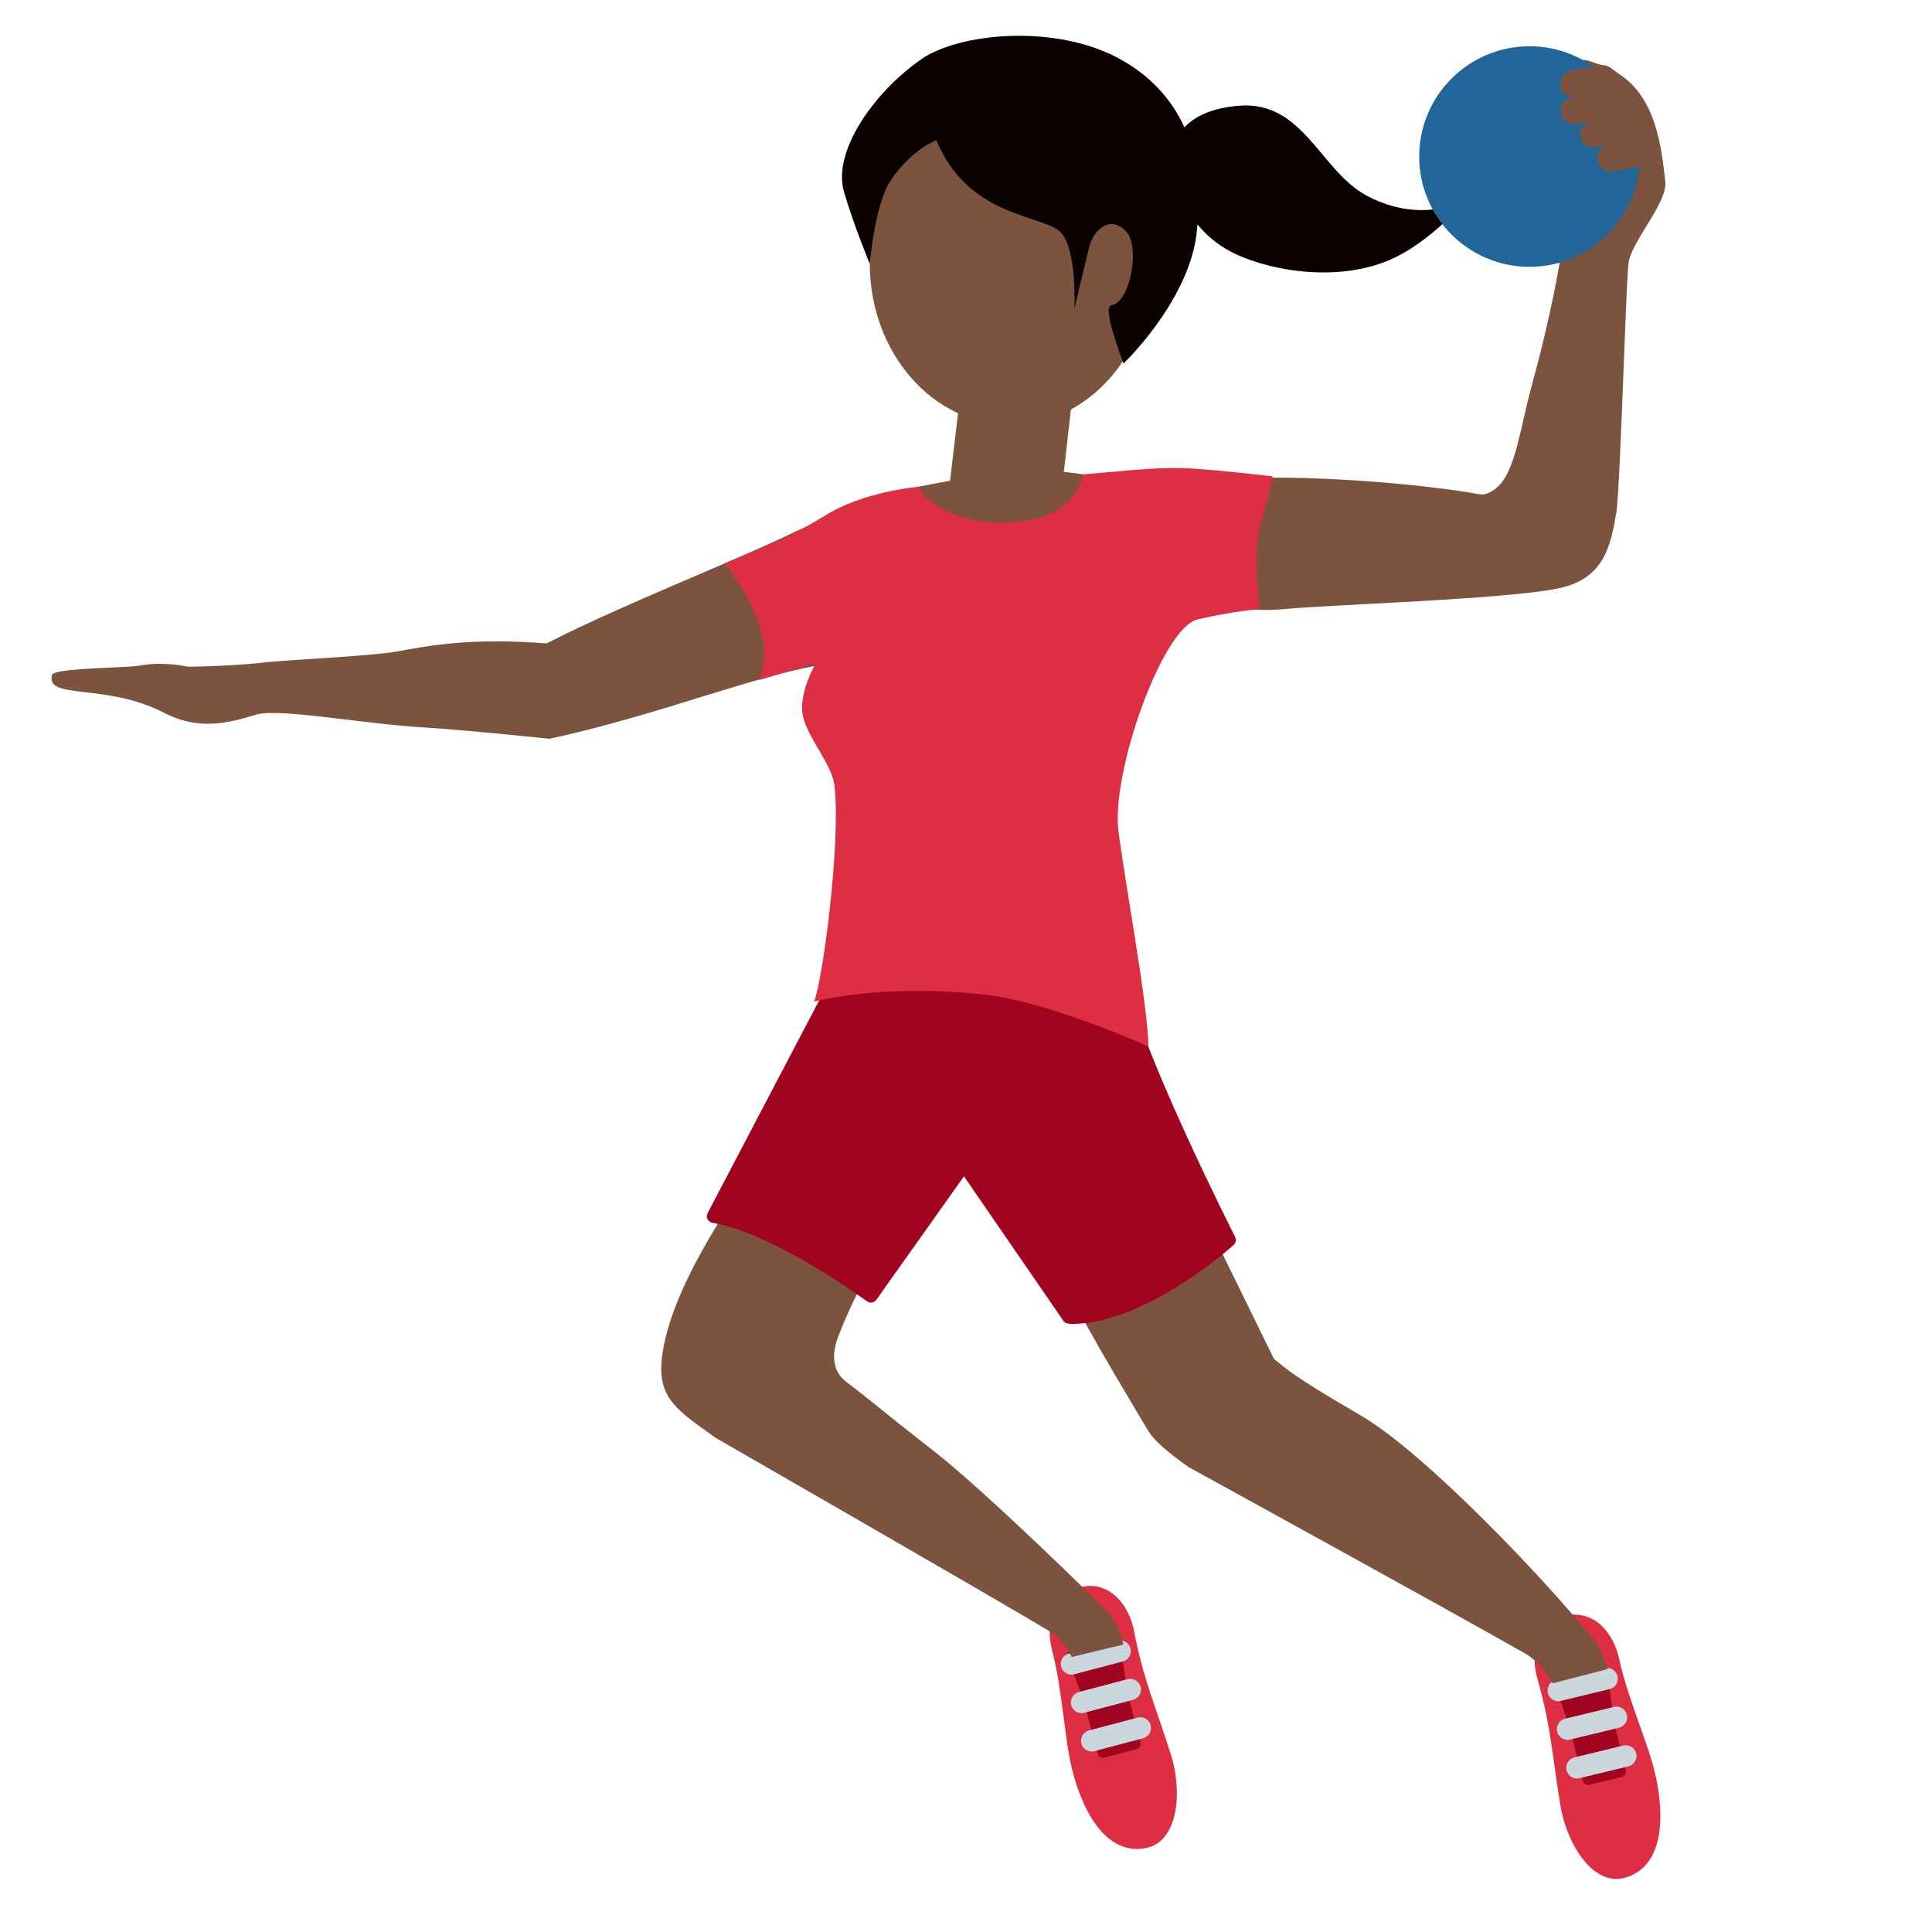
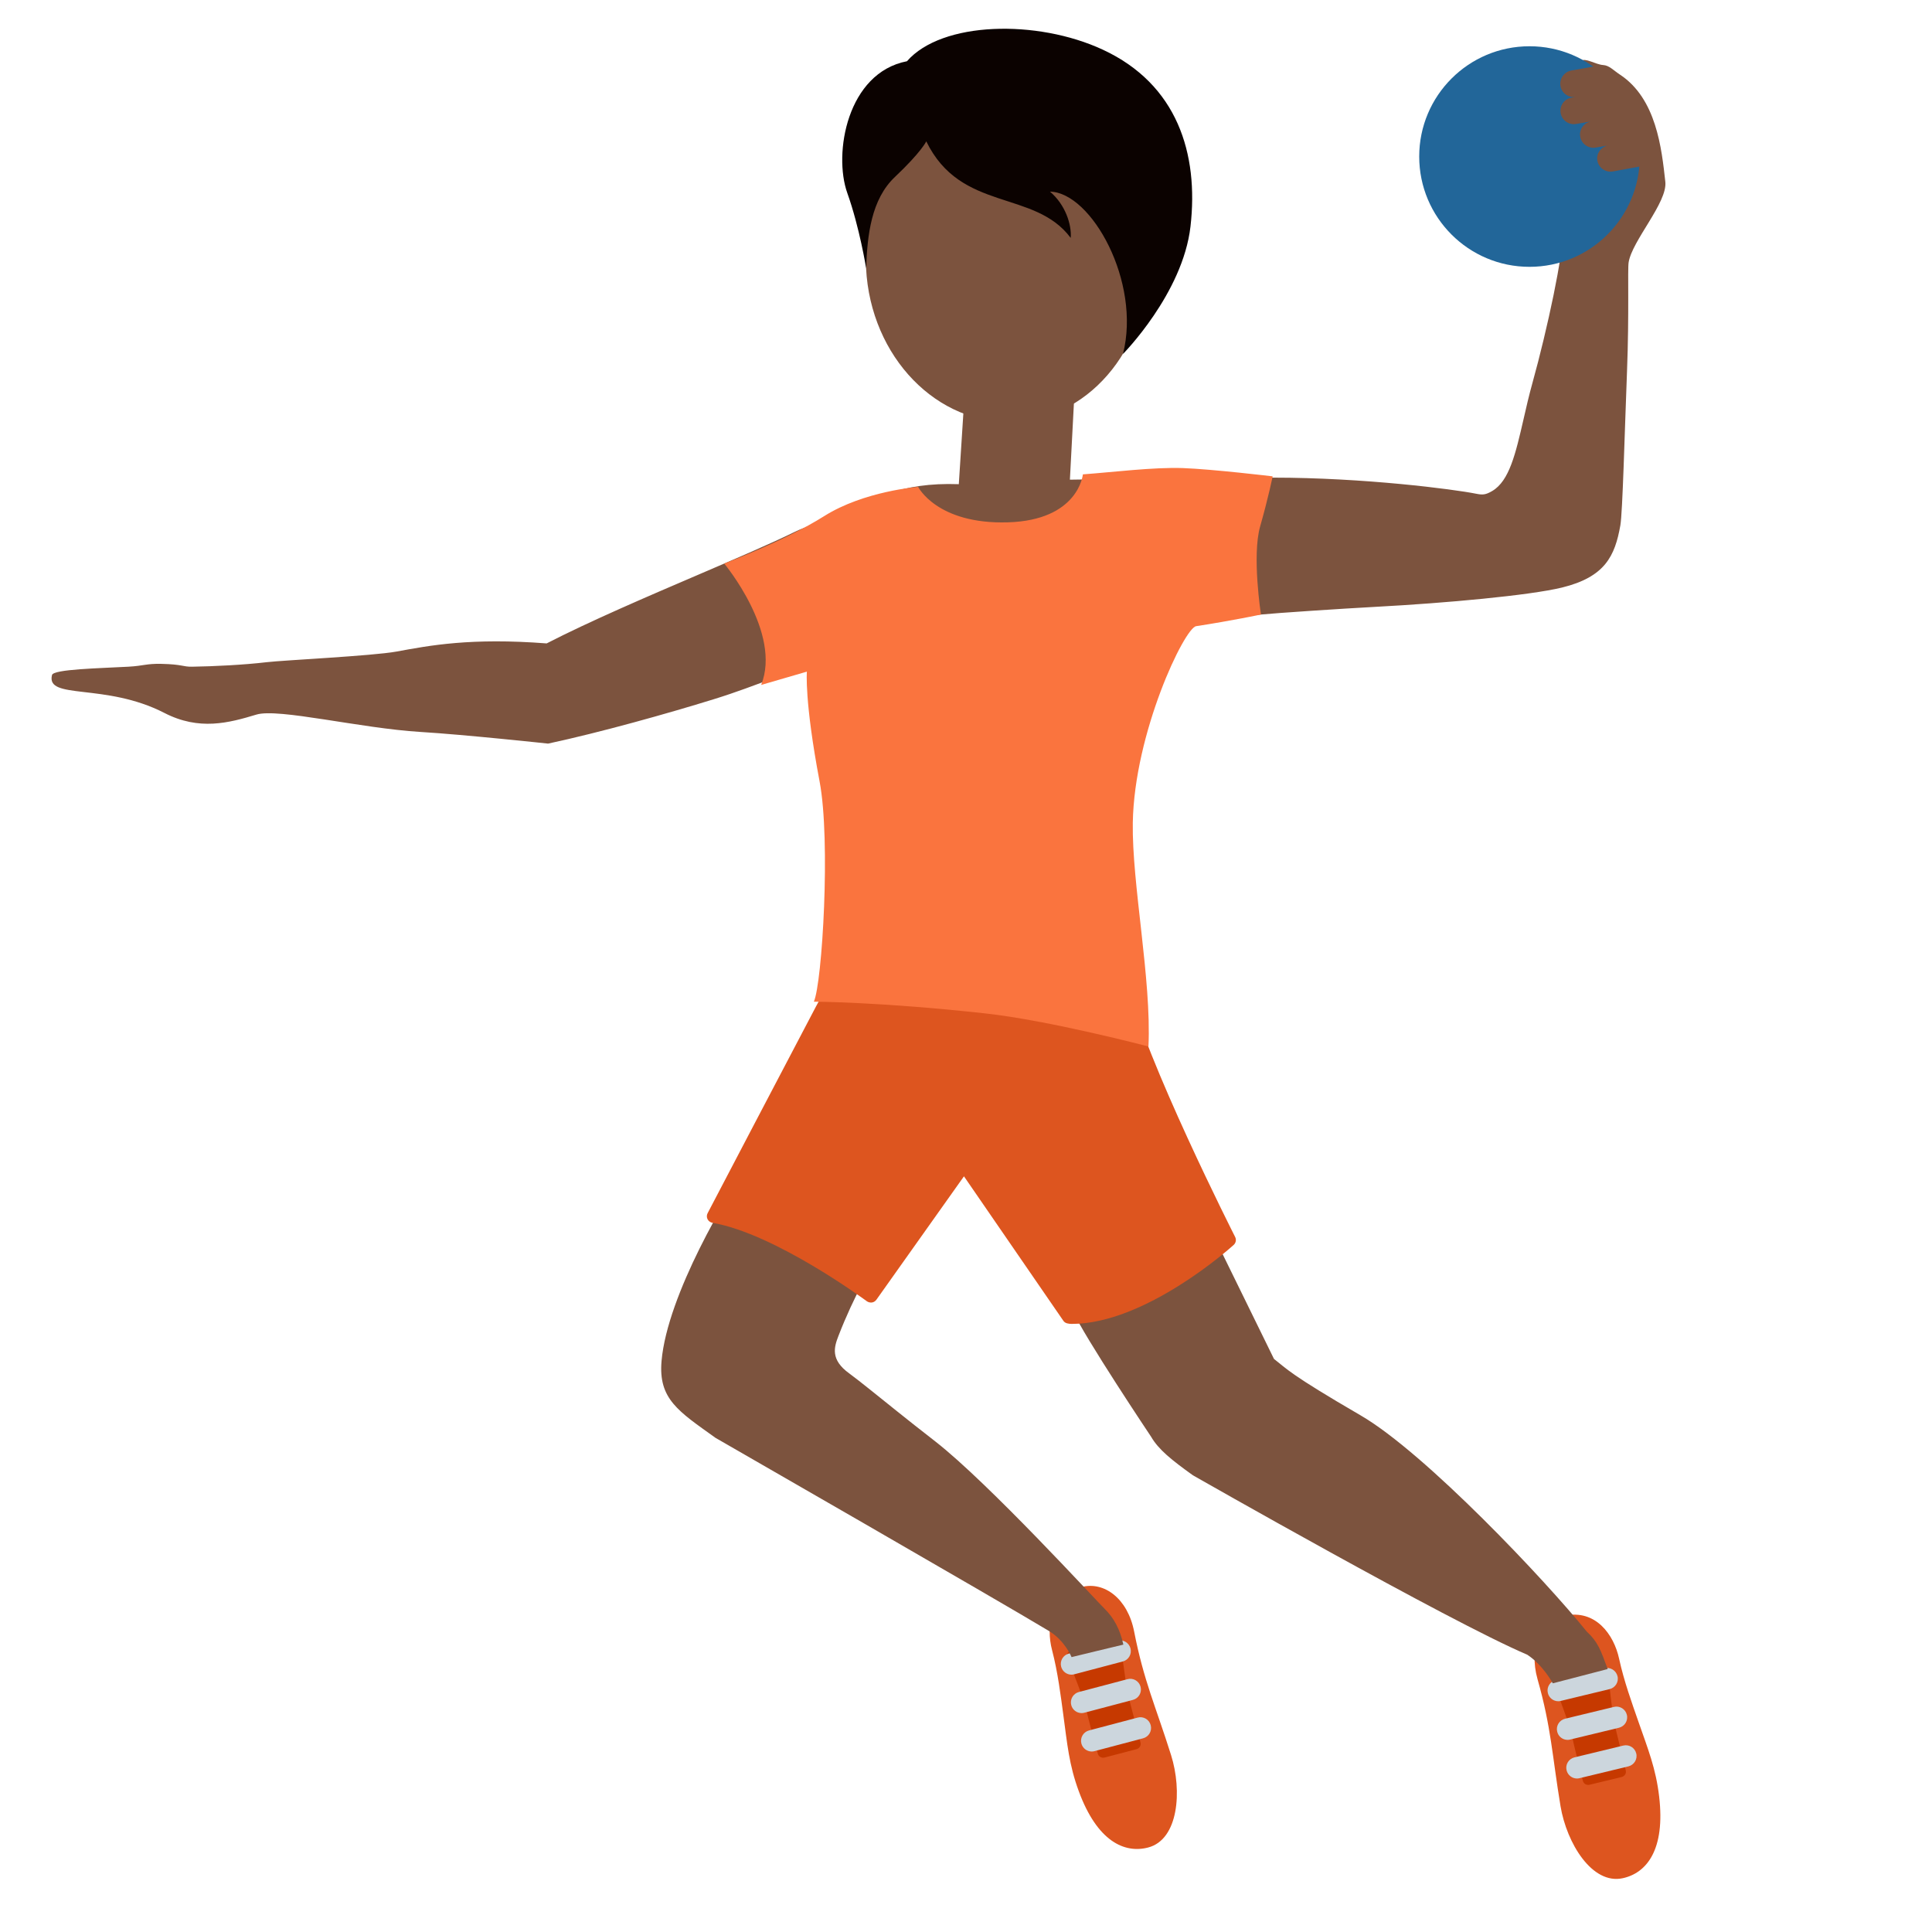
<svg xmlns="http://www.w3.org/2000/svg" viewBox="0 0 36 36">
-   <path fill="#DD2E44" d="M28.65 31.29c.257.905.272 1.425.428 2.365.115.69.588 1.466 1.158 1.343.452-.097.795-.538.68-1.52-.061-.525-.205-.877-.393-1.416-.108-.311-.264-.74-.353-1.153-.097-.45-.438-.928-1.018-.802-.43.091-.674.58-.502 1.183z" />
-   <path fill="#A0041E" d="M29.941 31.084c-.024-.017-.237-.141-.55-.054s-.425.267-.44.293c-.014.027.289.776.332.985.044.223.205.849.212.876.013.054.069.086.125.072l.597-.144c.056-.014.09-.068.077-.122l-.205-.845c-.058-.235-.123-1.044-.148-1.061z" />
-   <path fill="#CCD6DD" d="M29.384 33.14c.016 0 .031-.002.047-.006l.91-.22c.107-.026.174-.134.147-.241-.026-.107-.134-.173-.241-.147l-.91.22c-.107.026-.174.134-.147.241.023.091.104.153.194.153zm-.174-.72c.016 0 .031-.002.047-.006l.91-.22c.107-.026.174-.134.147-.241-.025-.107-.135-.174-.241-.147l-.91.22c-.107.026-.174.134-.147.241.022.092.103.153.194.153zm-.174-.72c.016 0 .031-.002.047-.006l.91-.22c.107-.026.174-.134.147-.241s-.134-.174-.241-.147l-.91.22c-.107.026-.174.134-.147.241.022.092.103.153.194.153z" />
-   <path fill="#DD2E44" d="M21.133 30.401c.18.923.402 1.394.688 2.302.21.667.139 1.573-.425 1.722-.447.118-.953-.12-1.294-1.047-.183-.496-.214-.875-.291-1.441-.044-.326-.1-.78-.207-1.188-.117-.445-.029-1.025.545-1.176.425-.113.864.213.984.828z" />
-   <path fill="#A0041E" d="M20.862 30.571c-.024-.017-.24-.136-.551-.043-.311.094-.42.275-.434.302-.013.027.304.77.351.978.049.222.221.845.229.871.014.054.071.084.126.07l.594-.156c.056-.015.089-.07.075-.124l-.221-.841c-.062-.233-.144-1.041-.169-1.057z" />
-   <path fill="#CCD6DD" d="M20.342 32.637c.017 0 .034-.002.051-.007l.905-.239c.107-.028.171-.137.143-.244-.027-.106-.137-.172-.244-.142l-.905.239c-.107.028-.171.137-.143.244.024.089.105.149.193.149zm-.188-.716c.017 0 .034-.002.051-.007l.905-.239c.107-.028.171-.137.143-.244-.027-.106-.138-.172-.244-.142l-.905.239c-.107.028-.171.137-.143.244.023.089.104.149.193.149zm-.189-.716c.017 0 .034-.002.051-.007l.905-.239c.107-.028.171-.137.143-.244-.028-.106-.139-.173-.244-.142l-.905.239c-.107.028-.171.137-.143.244.024.089.105.149.193.149z" />
-   <g fill="#7C533E">
-     <path d="M19.958 24.146l2.5-1.438 1.281 2.614c.24.185.28.276 1.615 1.052 1.203.699 3.46 3.091 4.21 4.025.213.198.259.341.393.701l-1.023.266s-.182-.34-.476-.533c-1.438-.821-6.309-3.495-6.309-3.495-.394-.283-.64-.478-.78-.72 0 0-1.192-1.979-1.411-2.472zm-6.037-2.159l2.501 1.313c-.171.271-.513.854-.797 1.59-.083.213-.191.618.163.874.2.146.59.466.889.704.204.163.438.349.714.563.997.778 3.032 2.787 3.198 2.951.166.164.283.377.344.662-.087.019-.965.233-.965.233s-.123-.307-.421-.487c-.929-.561-6.214-3.599-6.214-3.599-.69-.495-1.067-.722-1.005-1.432.107-1.24 1.263-2.915 1.593-3.372zm8.503-12.665c.268-.28.705-.422 1.299-.422 1.689 0 3.358.215 3.783.3.118.023.173.024.301-.052.318-.188.435-.697.583-1.341.049-.217.102-.445.165-.672.279-1.001.588-2.46.55-2.736-.053-.384.312-3.219.356-3.262.071-.07.274.067.413.075.111.007.19.098.308.176.682.447.78 1.376.849 2 .042.386-.62 1.095-.684 1.502-.021.133-.048.804-.09 1.888-.044 1.135-.099 2.549-.141 2.788-.101.572-.208 1.186-1.01 1.382-.604.147-2.378.241-3.673.309-.65.035-1.213.064-1.512.093-.647.062-1.198-.058-1.515-.331-.192-.167-.296-.389-.309-.66-.016-.443.092-.793.327-1.037zM2.393 12.423c.285-.016.335-.059.612-.053.406.009.393.056.577.053.399-.006.967-.034 1.387-.084.31-.037 1.968-.116 2.419-.198.614-.113 1.384-.261 2.798-.152.794-.409 1.869-.87 2.823-1.279.699-.3 1.359-.583 1.802-.8.223-.109.442-.165.652-.165.156 0 .308.031.449.092.325.141.568.43.686.813.043.142.162.638-.108 1.073-.216.347-.624.573-1.214.671-.618.102-1.367.333-2.234.6-.857.265-1.82.561-2.804.772 0 0-1.555-.164-2.367-.213-1.124-.068-2.682-.362-3.092-.238-.518.157-1.068.303-1.715-.03-1.106-.569-2.212-.236-2.095-.707.027-.109.881-.125 1.424-.155zm15.779-7.43c.062-.564.59-1 1.148-.934.564.062.977.558.914 1.122l-.411 3.61.355.047s.363 1.057-1.449 1.057-1.621-.825-1.621-.825l.595-.113.469-3.964z" />
-     <ellipse cx="18.833" cy="4.917" rx="2.625" ry="3" />
-   </g>
-   <path fill="#0B0200" d="M17.166 1.104c.699-.487 2.461-.66 3.656-.029.615.325 1.011.778 1.248 1.298.181-.193.487-.359 1.016-.403 1.196-.099 1.513 1.208 2.378 1.675.653.352 1.4.364 1.921.013 0 0-.716.867-1.52 1.198-1.045.43-2.333.154-2.947-.175-.258-.138-.452-.314-.604-.498-.01.089-.015.177-.03.266-.207 1.24-1.349 2.324-1.349 2.324s-.414-1.064-.227-1.085c.347-.039.555-1.105.264-1.389-.306-.299-.6 0-.675.3S20.02 5.75 20.02 5.75s.052-1.076-.248-1.414c-.3-.337-1.724-.262-2.324-1.724 0 0-.47.179-.845.742-.309.464-.396 1.562-.396 1.562s-.283-.678-.479-1.333c-.224-.749.543-1.855 1.438-2.479z" />
-   <g fill="#A0041E">
+   <path fill="#DD551F" d="M28.65 31.29c.257.905.272 1.425.428 2.365.115.69.588 1.466 1.158 1.343.452-.097.795-.538.68-1.52-.061-.525-.205-.877-.393-1.416-.108-.311-.264-.74-.353-1.153-.097-.45-.438-.928-1.018-.802-.43.091-.673.58-.502 1.183z" />
+   <path fill="#C63900" d="M29.941 31.084c-.024-.017-.237-.141-.55-.054-.313.087-.425.267-.44.293-.014.027.289.776.332.985.044.223.205.849.212.876.013.054.069.086.125.072l.597-.144c.056-.014.09-.068.077-.122l-.205-.845c-.057-.235-.123-1.044-.148-1.061z" />
+   <path fill="#CCD6DD" d="M29.385 33.14c.016 0 .031-.002.047-.006l.91-.22c.107-.026.174-.134.147-.241-.026-.107-.134-.173-.241-.147l-.91.22c-.107.026-.174.134-.147.241.022.091.103.153.194.153zm-.175-.72c.016 0 .031-.002.047-.006l.91-.22c.107-.026.174-.134.147-.241-.025-.107-.135-.174-.241-.147l-.91.22c-.107.026-.174.134-.147.241.022.092.103.153.194.153zm-.174-.72c.016 0 .031-.002.047-.006l.91-.22c.107-.026.174-.134.147-.241s-.134-.174-.241-.147l-.91.22c-.107.026-.174.134-.147.241.022.092.103.153.194.153z" />
+   <path fill="#DD551F" d="M21.133 30.401c.18.923.402 1.394.688 2.302.21.667.139 1.573-.425 1.722-.447.118-.953-.12-1.294-1.047-.183-.496-.214-.875-.291-1.441-.044-.326-.1-.78-.207-1.188-.117-.445-.029-1.025.545-1.176.425-.113.864.213.984.828z" />
+   <path fill="#C63900" d="M20.862 30.571c-.024-.017-.24-.136-.551-.043-.311.094-.42.275-.434.302-.013.027.304.77.351.978.049.222.221.845.229.871.014.054.071.084.126.07l.594-.156c.056-.015.089-.07.075-.124l-.221-.841c-.062-.233-.144-1.041-.169-1.057z" />
+   <path fill="#CCD6DD" d="M20.343 32.637c.017 0 .034-.002.051-.007l.905-.239c.107-.028.171-.137.143-.244-.027-.106-.137-.172-.244-.142l-.905.239c-.107.028-.171.137-.143.244.023.089.104.149.193.149zm-.189-.716c.017 0 .034-.002.051-.007l.905-.239c.107-.028.171-.137.143-.244-.027-.106-.138-.172-.244-.142l-.905.239c-.107.028-.171.137-.143.244.023.089.104.149.193.149zm-.188-.716c.017 0 .034-.002.051-.007l.905-.239c.107-.028.171-.137.143-.244-.028-.106-.139-.173-.244-.142l-.905.239c-.107.028-.171.137-.143.244.023.089.104.149.193.149z" />
+   <path d="M19.984 24.417l2.474-1.709 1.281 2.614c.24.185.28.276 1.615 1.052 1.203.699 3.46 3.091 4.21 4.025.213.198.259.341.393.701l-1.023.266s-.182-.34-.476-.533c-1.453-.618-6.23-3.343-6.23-3.343-.394-.283-.64-.478-.78-.72 0 0-1.245-1.86-1.464-2.353zm-6.078-2.65l2.515 1.534c-.171.271-.513.854-.797 1.59-.083.213-.154.445.201.701.2.146.59.466.889.704.204.163.438.349.714.563.997.778 2.994 2.961 3.16 3.124.166.164.283.377.344.662-.087.019-.965.233-.965.233s-.123-.307-.421-.487c-.929-.561-6.214-3.599-6.214-3.599-.69-.495-1.067-.722-1.005-1.432.108-1.241 1.249-3.137 1.579-3.593zm8.518-12.445c.268-.28.705-.422 1.299-.422 1.689 0 3.358.215 3.783.3.118.023.173.024.301-.052.318-.188.435-.697.583-1.341.049-.217.102-.445.165-.672.279-1.001.588-2.46.55-2.736-.053-.384.312-3.219.356-3.262.071-.07.274.067.413.075.111.007.19.098.308.176.682.447.78 1.376.849 2 .042.386-.62 1.095-.684 1.502-.021.133.012.946-.03 2.03-.044 1.135-.082 2.63-.124 2.869-.101.572-.285.962-1.087 1.159-.604.147-2.17.29-3.465.359-.65.035-1.848.115-2.147.144-.647.062-.771-.158-1.088-.432-.192-.167-.296-.389-.309-.66-.016-.443.092-.793.327-1.037zM2.393 12.423c.285-.016.335-.059.612-.053.406.009.393.056.577.053.399-.006.967-.034 1.387-.084.31-.037 1.968-.116 2.419-.198.614-.113 1.384-.261 2.798-.152.794-.409 1.869-.87 2.823-1.279.699-.3 1.359-.583 1.802-.8.223-.109.442-.165.652-.165.156 0 .308.031.449.092.325.141.568.43.686.813.043.142.162.638-.108 1.073-.216.347-.624.573-1.214.671-.618.102-1.111.368-1.979.636-.857.265-2.101.615-3.084.826 0 0-1.562-.168-2.374-.217-1.124-.068-2.651-.447-3.06-.324-.518.157-1.068.303-1.715-.03-1.106-.569-2.212-.236-2.095-.707.027-.109.881-.125 1.424-.155z" fill="#7C533E" />
+   <g fill="#DD551F">
    <path d="M20.896 18.375c.318 1.396 2.009 4.729 2.009 4.729s-1.639 1.477-2.987 1.437L17.963 21.7l-1.735 2.446s-1.713-1.274-2.931-1.485c0 0 1.666-3.182 2.023-3.856.357-.674 1.057-1.547 1.057-1.547s4.271.028 4.519 1.117z" />
    <path d="M19.815 24.612l-1.853-2.693-1.632 2.3c-.02.027-.049.046-.082.051-.032.004-.066-.003-.094-.022-.018-.013-1.703-1.259-2.879-1.463-.039-.007-.073-.032-.091-.067-.018-.036-.017-.078.002-.113 0 0 1.666-3.183 2.022-3.857.358-.676 1.042-1.53 1.07-1.566.023-.03.06-.047.098-.047h.001c.447.003 4.377.062 4.64 1.214.31 1.365 1.981 4.667 1.998 4.7.026.051.014.111-.028.149-.067.061-1.646 1.471-3.016 1.471-.058-.001-.123-.008-.156-.057zm.959-6.209c-.163-.714-2.72-1.001-4.336-1.019-.149.19-.707.912-1.008 1.479-.311.587-1.613 3.076-1.945 3.709 1.05.248 2.342 1.132 2.715 1.398l1.662-2.343c.023-.033.062-.053.102-.053h.001c.041 0 .079.021.102.054l1.918 2.788c1.115-.008 2.444-1.073 2.765-1.345-.275-.545-1.684-3.383-1.976-4.668z" />
  </g>
-   <path fill="#DD2E44" d="M22.043 8.722c-.549-.02-1.321.078-1.865.117 0 0-.078.855-1.399.894-1.321.039-1.671-.661-1.671-.661s-1.01.078-1.749.544c-.738.466-1.865.884-1.865.884s1.049 1.197.661 2.169l1.049-.315s-.352.593-.235 1.021c.117.427.538.88.581 1.269.12 1.082-.227 3.672-.383 4.021 0 0 1.225-.346 3.191-.13 1.202.133 3.042.965 3.042.965-.022-.842-.413-2.902-.559-4.01-.142-1.079.814-3.793 1.474-3.948.661-.155 1.166-.194 1.166-.194s-.155-.994 0-1.538.233-.933.233-.933-1.121-.135-1.671-.155z" />
+   <path fill="#7C533E" d="M29.282 1.82l.079-.014c-.134.021-.261-.069-.284-.203-.023-.135.068-.265.204-.289l.513-.092.825.901.25.922-.817.15c-.135.023-.265-.068-.288-.204-.022-.129.064-.248.189-.279l-.22.038c-.135.023-.265-.068-.288-.204-.023-.131.065-.253.194-.282l-.271.046c-.135.023-.265-.068-.288-.204s.067-.263.202-.286zm-7.901 2.909c.084 1.655-1.021 3.056-2.469 3.131-1.446.074-2.69-1.208-2.774-2.863-.086-1.654 1.02-3.056 2.468-3.13 1.447-.074 2.691 1.208 2.775 2.862z" />
+   <path fill="#7C533E" d="M17.866 9.022l.254-3.952c.033-.552.525-1 1.071-.964.551.032.977.493.944 1.045l-.199 3.787 2.674-.039-.671 1.81c.004.261-5.995-.536-6.528-.38-.001 0 .282-1.386 2.455-1.307z" />
+   <path fill="#0B0200" d="M16.139 4.998s-.121-.757-.351-1.402c-.263-.737-.002-2.239 1.112-2.455.648-.745 2.424-.785 3.65-.215 1.385.643 1.789 1.935 1.633 3.294-.143 1.249-1.258 2.376-1.258 2.376.342-1.342-.589-3.012-1.36-3.025.287.242.406.615.386.862-.677-.908-2.046-.474-2.691-1.799 0 0-.092.198-.583.662-.445.419-.516 1.09-.538 1.702z" />
+   <path fill="#FA743E" d="M22.043 8.722c-.549-.02-1.321.078-1.865.117 0 0-.078.855-1.399.894-1.321.039-1.671-.661-1.671-.661s-1.01.078-1.749.544c-.738.466-1.865.884-1.865.884s1.078 1.291.689 2.263l.852-.248s-.048.542.237 2.047c.209 1.102.049 3.754-.107 4.103 0 0 1.224.002 3.189.218 1.205.132 3.046.617 3.046.617.058-1.25-.31-3.028-.292-4.168.028-1.679.962-3.63 1.18-3.664.671-.103 1.208-.217 1.208-.217s-.17-1.098-.015-1.642c.155-.544.233-.933.233-.933s-1.121-.134-1.671-.154z" />
  <circle fill="#269" cx="28.5" cy="2.917" r="2.055" />
-   <path fill="#7C533E" d="M29.282 1.82l.079-.014c-.134.021-.261-.069-.284-.203-.023-.135.068-.265.204-.289l.513-.092.825.901.25.922-.817.15c-.135.023-.265-.068-.288-.204-.022-.129.064-.248.189-.279l-.22.038c-.135.023-.265-.068-.288-.204-.023-.131.065-.253.194-.282l-.271.046c-.135.023-.265-.068-.288-.204s.066-.263.202-.286z" />
+   <path fill="#7C533E" d="M29.282 1.82l.079-.014c-.134.021-.261-.069-.284-.203-.023-.135.068-.265.204-.289l.513-.092.825.901.25.922-.817.15c-.135.023-.265-.068-.288-.204-.022-.129.064-.248.189-.279l-.22.038c-.135.023-.265-.068-.288-.204-.023-.131.065-.253.194-.282l-.271.046c-.135.023-.265-.068-.288-.204s.067-.263.202-.286z" />
</svg>
